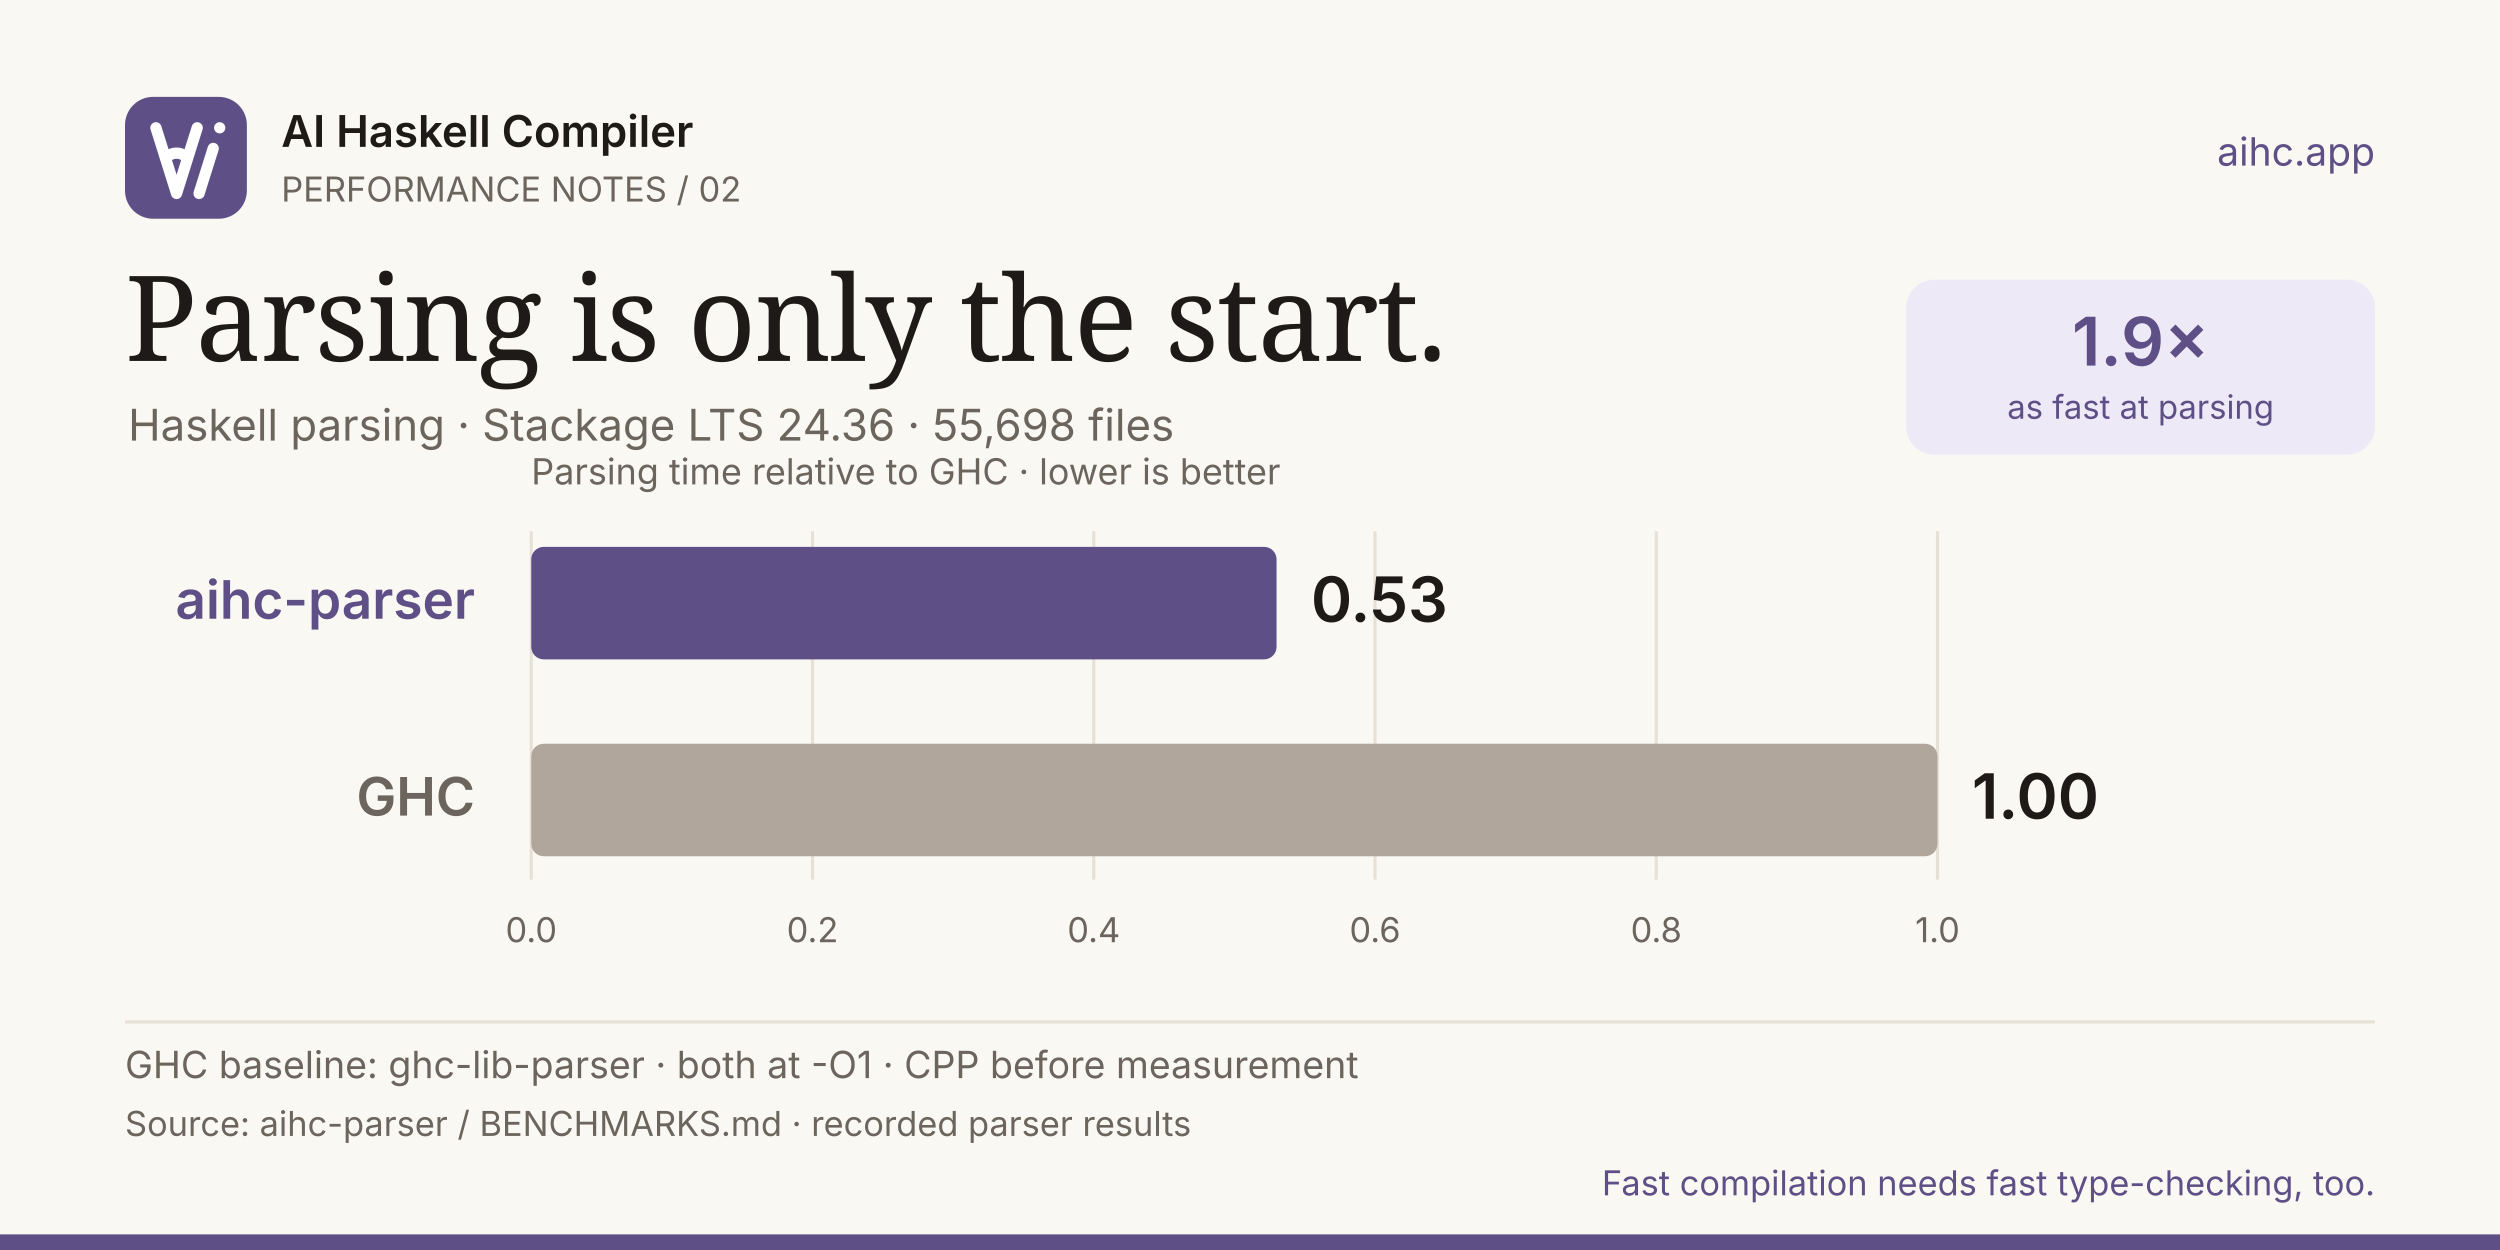
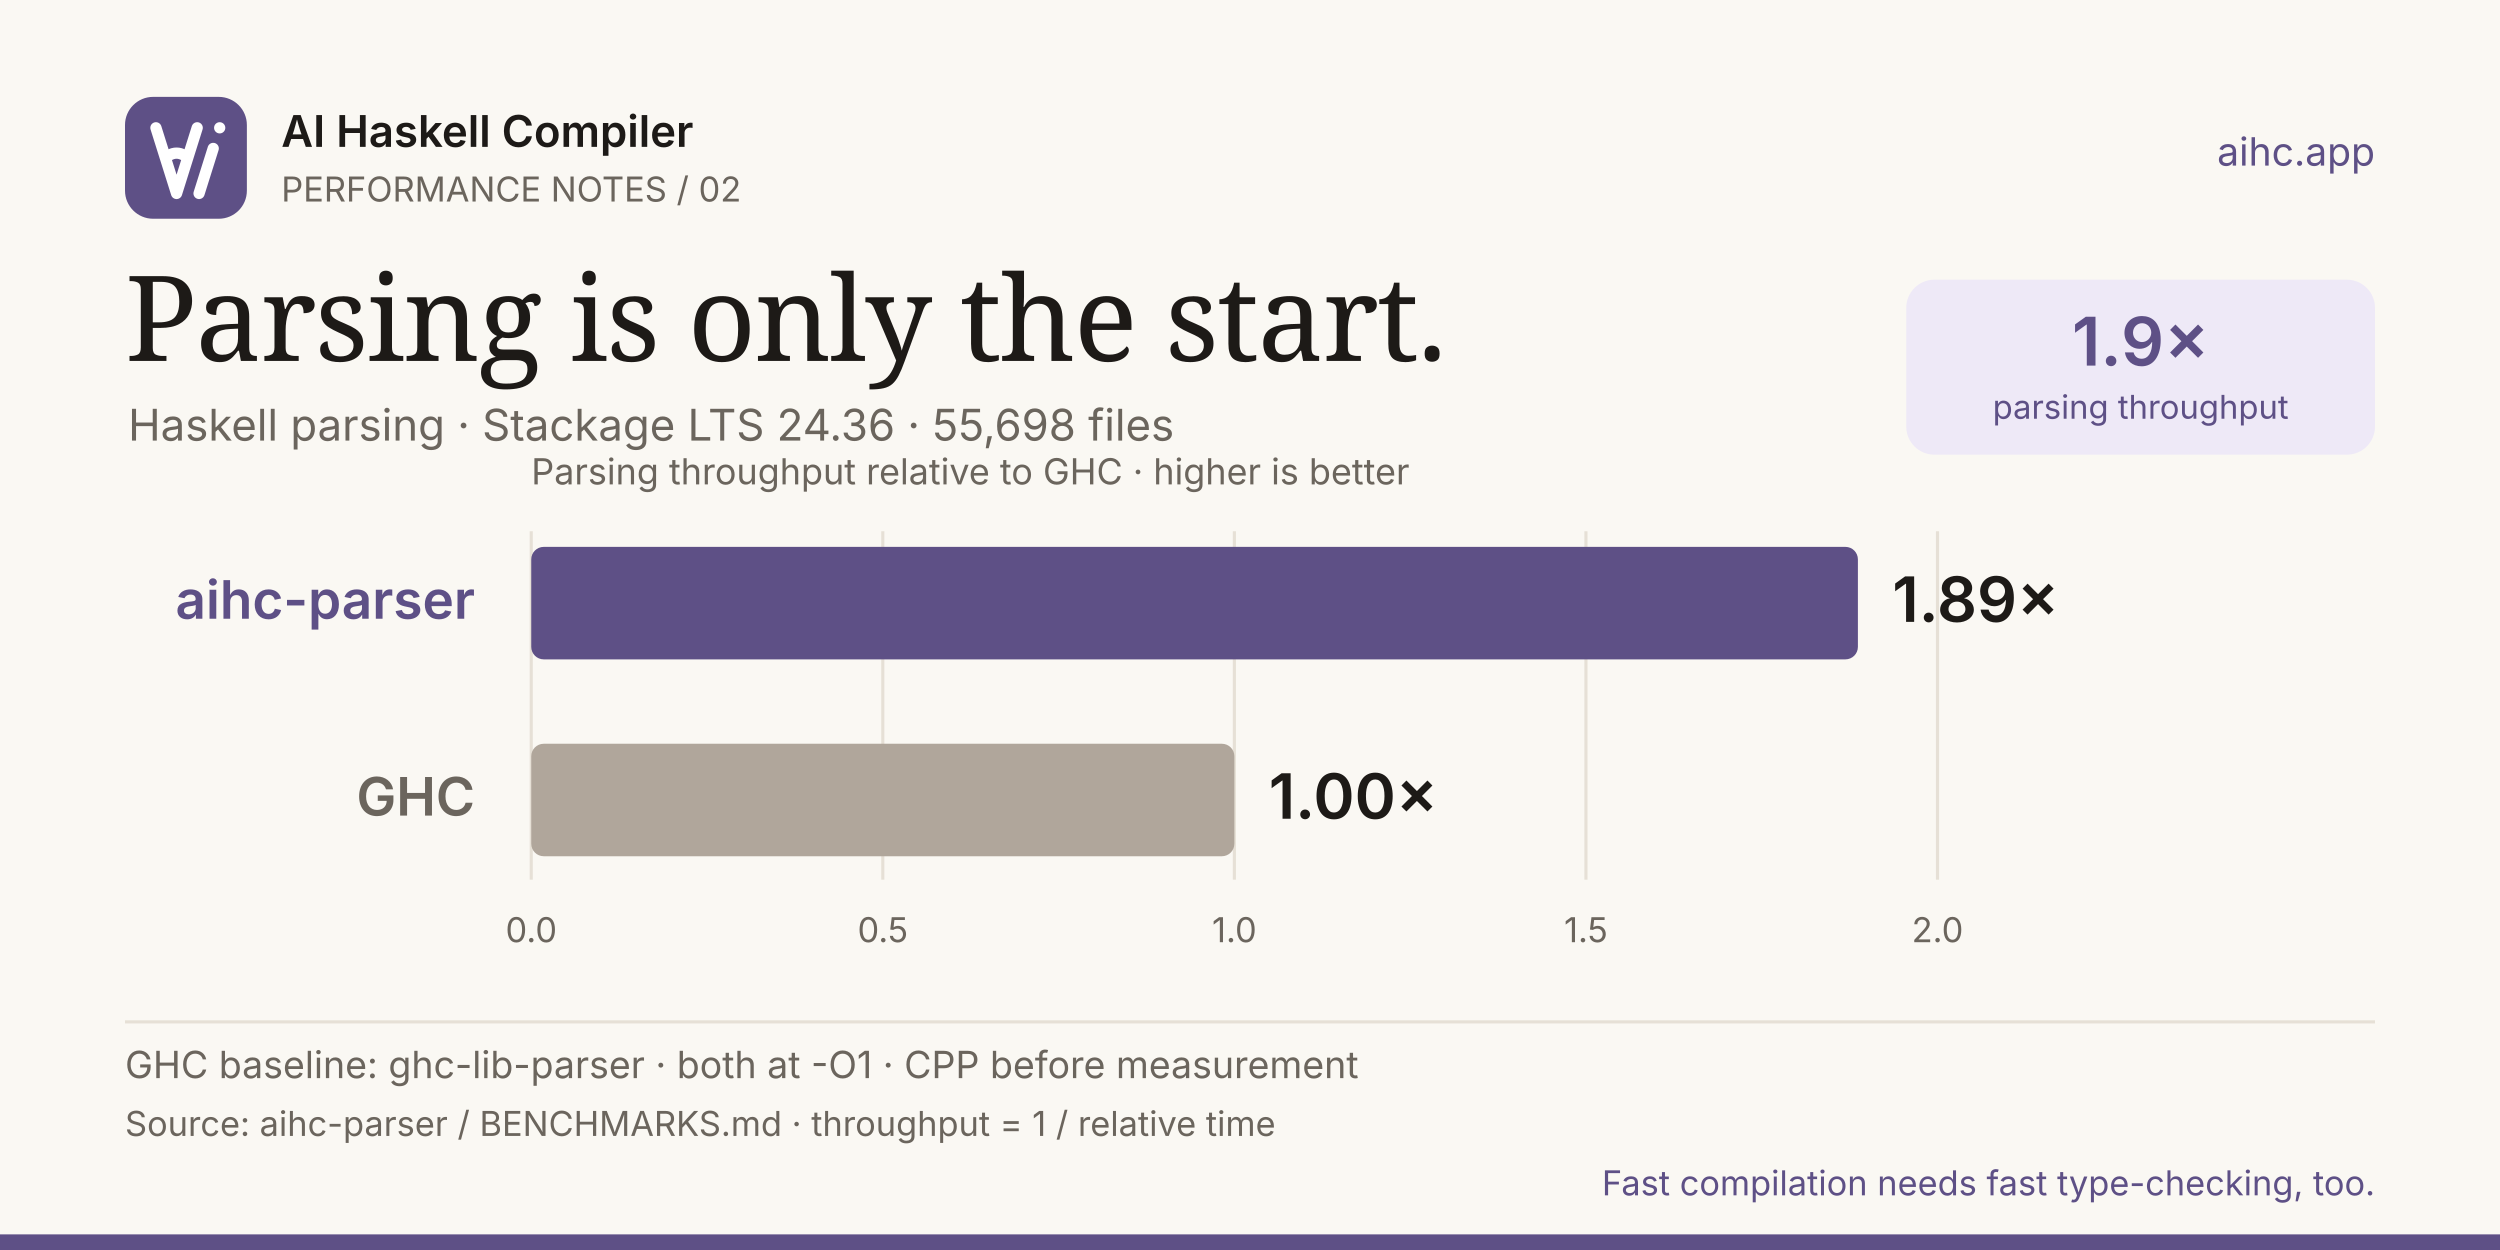
<svg xmlns="http://www.w3.org/2000/svg" width="1600" height="800" viewBox="0 0 1600 800">
  <rect width="1600" height="800" fill="#faf8f3" />
  <rect y="790" width="1600" height="10" fill="#5e5086" />
  <g transform="translate(80 62)">
    <rect width="78" height="78" rx="18" fill="#5e5086" />
    <g transform="translate(9 9) scale(.6)">
      <defs>
        <clipPath id="mark-inner">
          <polygon points="18,18 62,18 40,88" />
        </clipPath>
      </defs>
      <g fill="none" stroke="#fff" stroke-width="12" stroke-linecap="round" stroke-linejoin="round">
        <path d="M24 54 Q40 36 56 54" clip-path="url(#mark-inner)" stroke-linecap="butt" />
        <path d="M18 18 L40 88 L62 18" />
        <path d="M64 88 L79.1 40" />
        <circle cx="86" cy="18" r="6" fill="#fff" stroke="none" />
      </g>
    </g>
  </g>
  <g font-family="Inter Variable, Inter, sans-serif" fill="#1d1a17">
    <text x="180" y="94" font-size="28" font-weight="600">AI Haskell Compiler</text>
    <text x="180" y="129" font-size="22" fill="#6b655d">PERFORMANCE NOTES / 02</text>
    <text x="1520" y="106" font-size="25" text-anchor="end" fill="#5e5086">aihc.app</text>
    <text x="80" y="231" font-family="Newsreader Variable, Newsreader, serif" font-size="76" letter-spacing="-1">Parsing is only the start.</text>
    <text x="82" y="282" font-size="28" fill="#6b655d">Haskell parsing · Stackage LTS 24.36 · 55,698 files</text>
    <rect x="1220" y="179" width="300" height="112" rx="18" fill="#eee9f7" />
    <text x="1370" y="234" text-anchor="middle" font-size="43" font-weight="600" fill="#5e5086">1.9×</text>
-     <text x="1370" y="268" text-anchor="middle" font-size="21" fill="#5e5086">as fast at parsing</text>
-     <text x="340" y="310" font-size="23" fill="#6b655d">Parsing time relative to GHC · lower is better</text>
+     <text x="1370" y="268" text-anchor="middle" font-size="21" fill="#5e5086">parsing throughput</text>
+     <text x="340" y="310" font-size="23" fill="#6b655d">Parsing throughput relative to GHC · higher is better</text>
    <line x1="340" x2="340" y1="340" y2="563" stroke="#e6e0d6" stroke-width="2" />
    <text x="340" y="603" text-anchor="middle" font-size="22" fill="#6b655d">0.0</text>
-     <line x1="520" x2="520" y1="340" y2="563" stroke="#e6e0d6" stroke-width="2" />
-     <text x="520" y="603" text-anchor="middle" font-size="22" fill="#6b655d">0.2</text>
-     <line x1="700" x2="700" y1="340" y2="563" stroke="#e6e0d6" stroke-width="2" />
-     <text x="700" y="603" text-anchor="middle" font-size="22" fill="#6b655d">0.4</text>
-     <line x1="880" x2="880" y1="340" y2="563" stroke="#e6e0d6" stroke-width="2" />
-     <text x="880" y="603" text-anchor="middle" font-size="22" fill="#6b655d">0.6</text>
-     <line x1="1060" x2="1060" y1="340" y2="563" stroke="#e6e0d6" stroke-width="2" />
-     <text x="1060" y="603" text-anchor="middle" font-size="22" fill="#6b655d">0.8</text>
+     <line x1="565" x2="565" y1="340" y2="563" stroke="#e6e0d6" stroke-width="2" />
+     <text x="565" y="603" text-anchor="middle" font-size="22" fill="#6b655d">0.5</text>
+     <line x1="790" x2="790" y1="340" y2="563" stroke="#e6e0d6" stroke-width="2" />
+     <text x="790" y="603" text-anchor="middle" font-size="22" fill="#6b655d">1.0</text>
+     <line x1="1015" x2="1015" y1="340" y2="563" stroke="#e6e0d6" stroke-width="2" />
+     <text x="1015" y="603" text-anchor="middle" font-size="22" fill="#6b655d">1.5</text>
    <line x1="1240" x2="1240" y1="340" y2="563" stroke="#e6e0d6" stroke-width="2" />
-     <text x="1240" y="603" text-anchor="middle" font-size="22" fill="#6b655d">1.0</text>
+     <text x="1240" y="603" text-anchor="middle" font-size="22" fill="#6b655d">2.0</text>
    <text x="304" y="396" text-anchor="end" font-size="34" font-weight="600" fill="#5e5086">aihc-parser</text>
-     <rect x="340" y="350" width="477" height="72" rx="8" fill="#5e5086" />
-     <text x="839" y="398" font-size="40" font-weight="600">0.53</text>
+     <rect x="340" y="350" width="849.057" height="72" rx="8" fill="#5e5086" />
+     <text x="1211.057" y="398" font-size="40" font-weight="600">1.89×</text>
    <text x="304" y="522" text-anchor="end" font-size="34" font-weight="600" fill="#6b655d">GHC</text>
-     <rect x="340" y="476" width="900" height="72" rx="8" fill="#b0a69b" />
-     <text x="1262" y="524" font-size="40" font-weight="600">1.00</text>
+     <rect x="340" y="476" width="450" height="72" rx="8" fill="#b0a69b" />
+     <text x="812" y="524" font-size="40" font-weight="600">1.00×</text>
    <line x1="80" x2="1520" y1="654" y2="654" stroke="#e6e0d6" stroke-width="2" />
    <text x="80" y="690" font-size="24" fill="#6b655d">GHC baseline: ghc-lib-parser · both at -O1 · CPP before measurement</text>
-     <text x="80" y="727" font-size="22" fill="#6b655d">Source: aihc-parser / BENCHMARKS.md · recorded parser results</text>
+     <text x="80" y="727" font-size="22" fill="#6b655d">Source: aihc-parser / BENCHMARKS.md · throughput = 1 / relative time</text>
    <text x="1520" y="765" font-size="22" text-anchor="end" fill="#5e5086">Fast compilation needs fast type-checking, too.</text>
  </g>
</svg>
